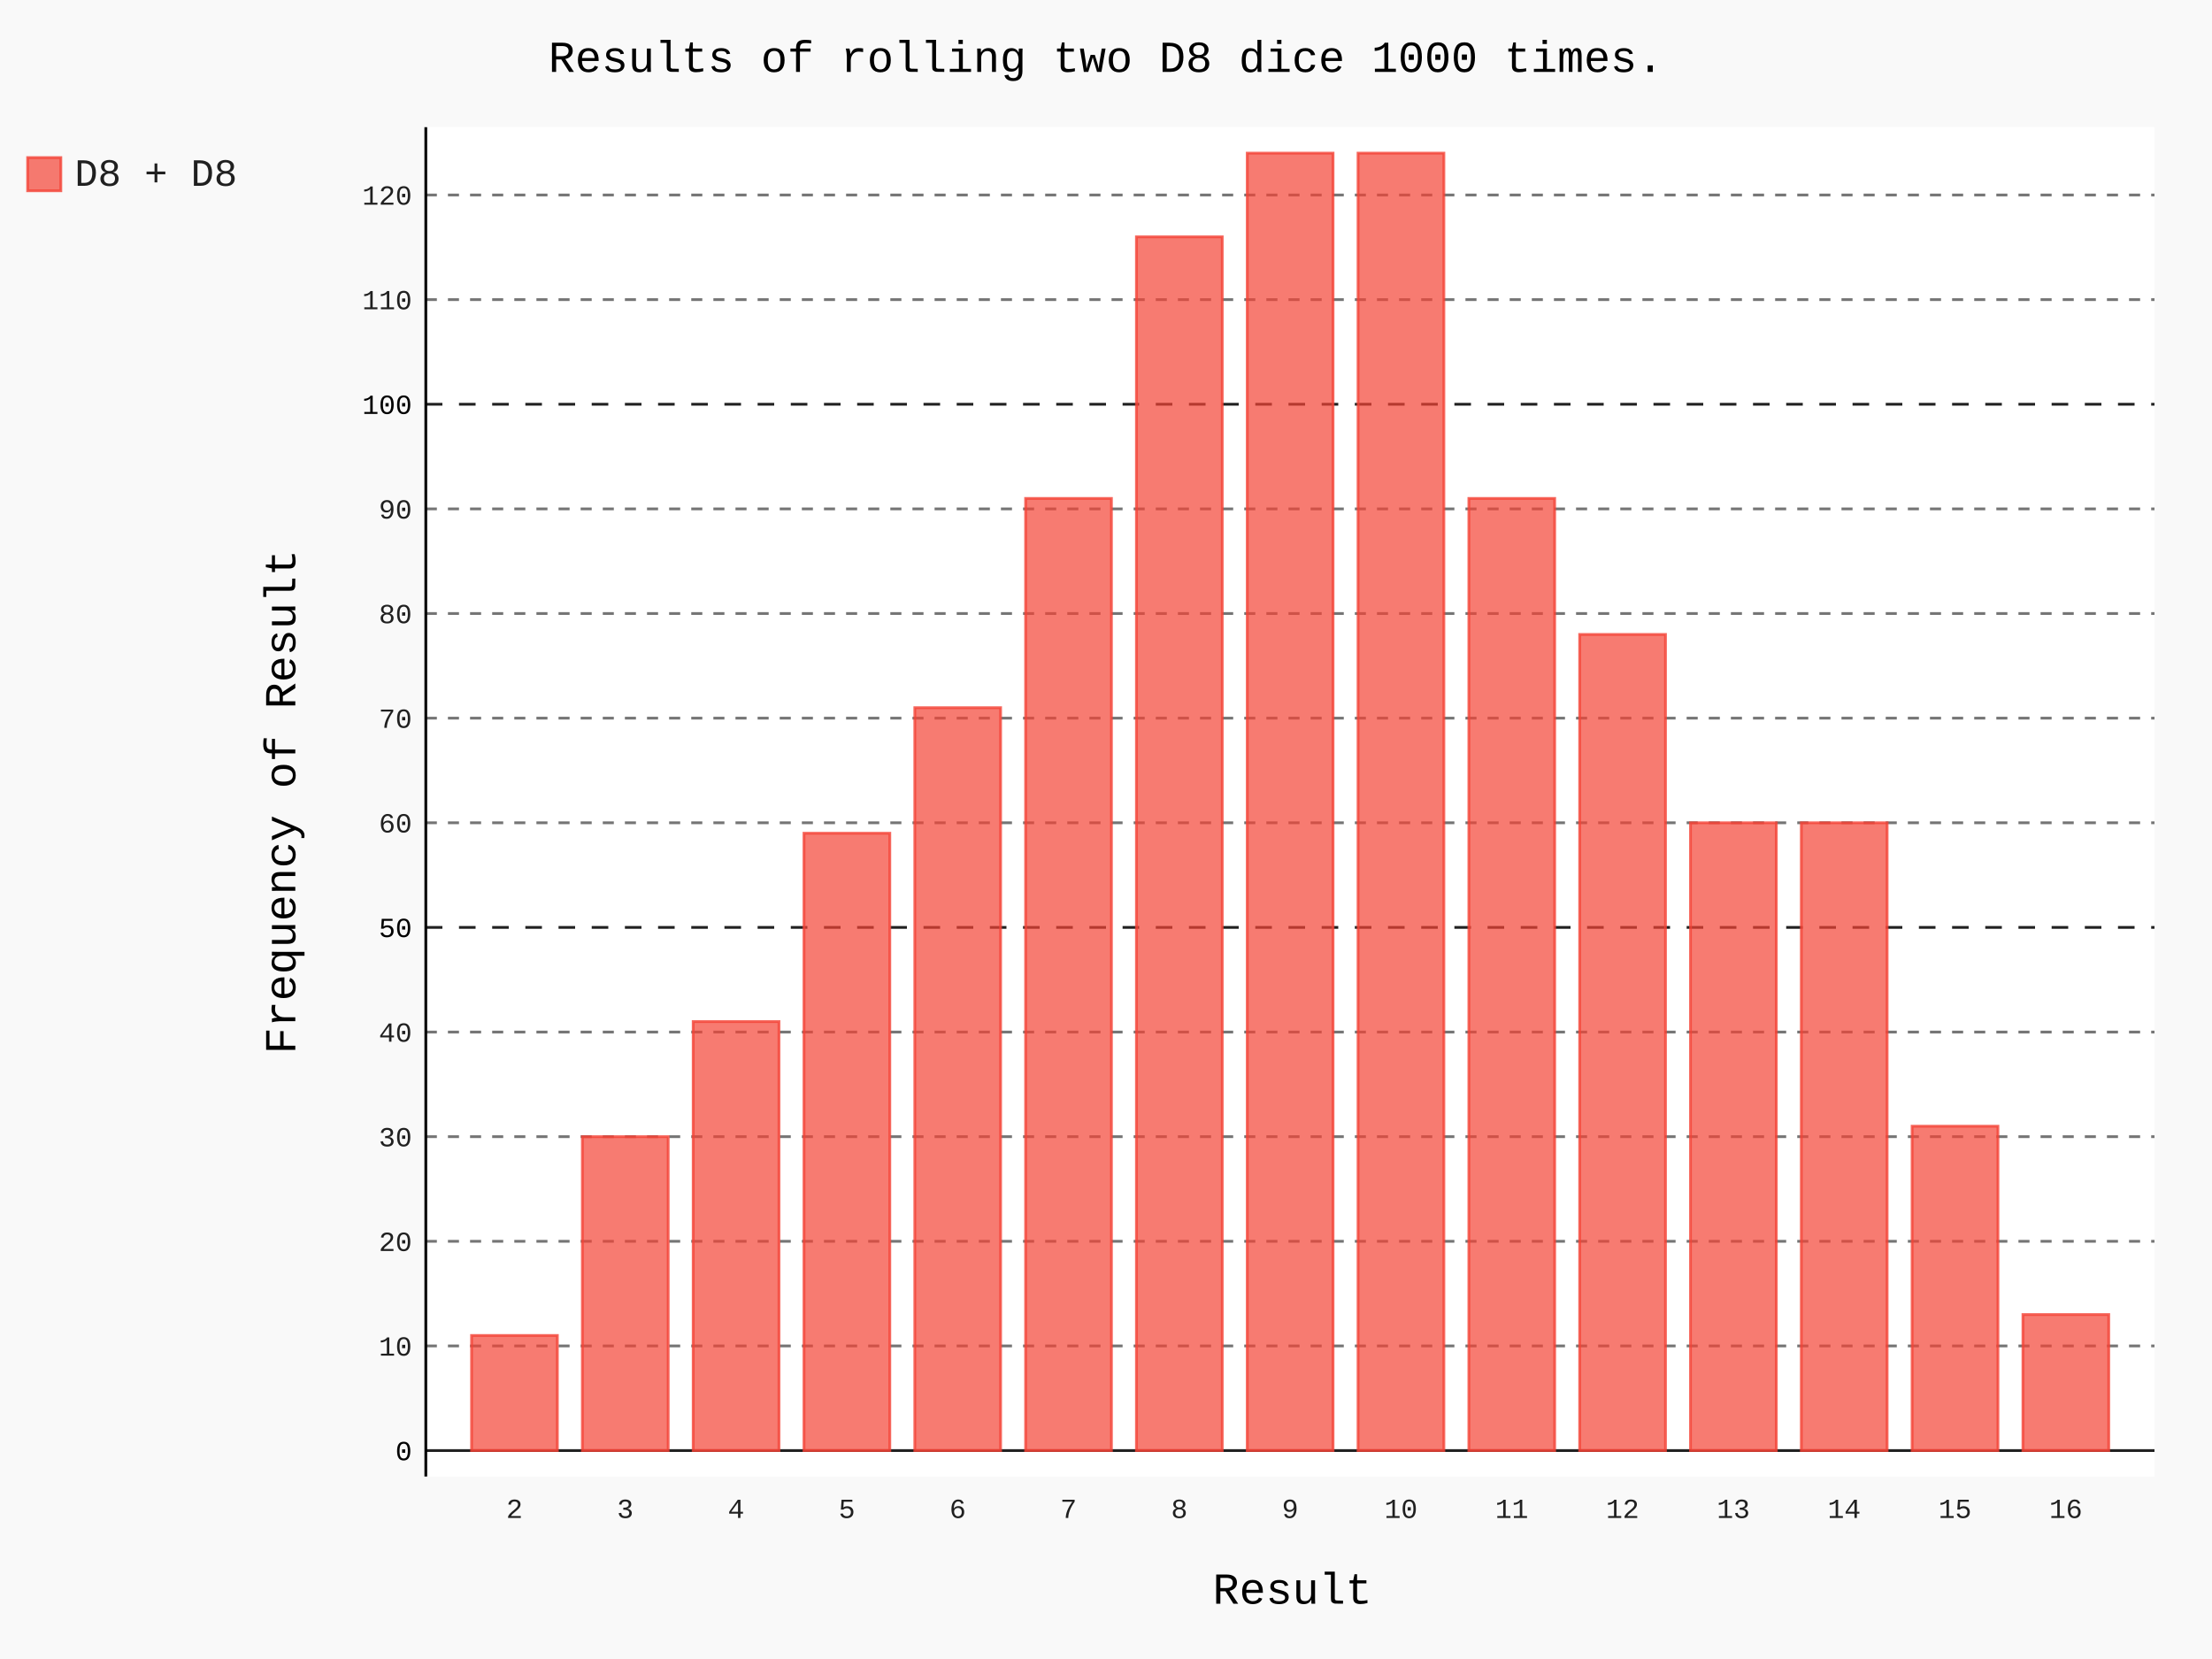
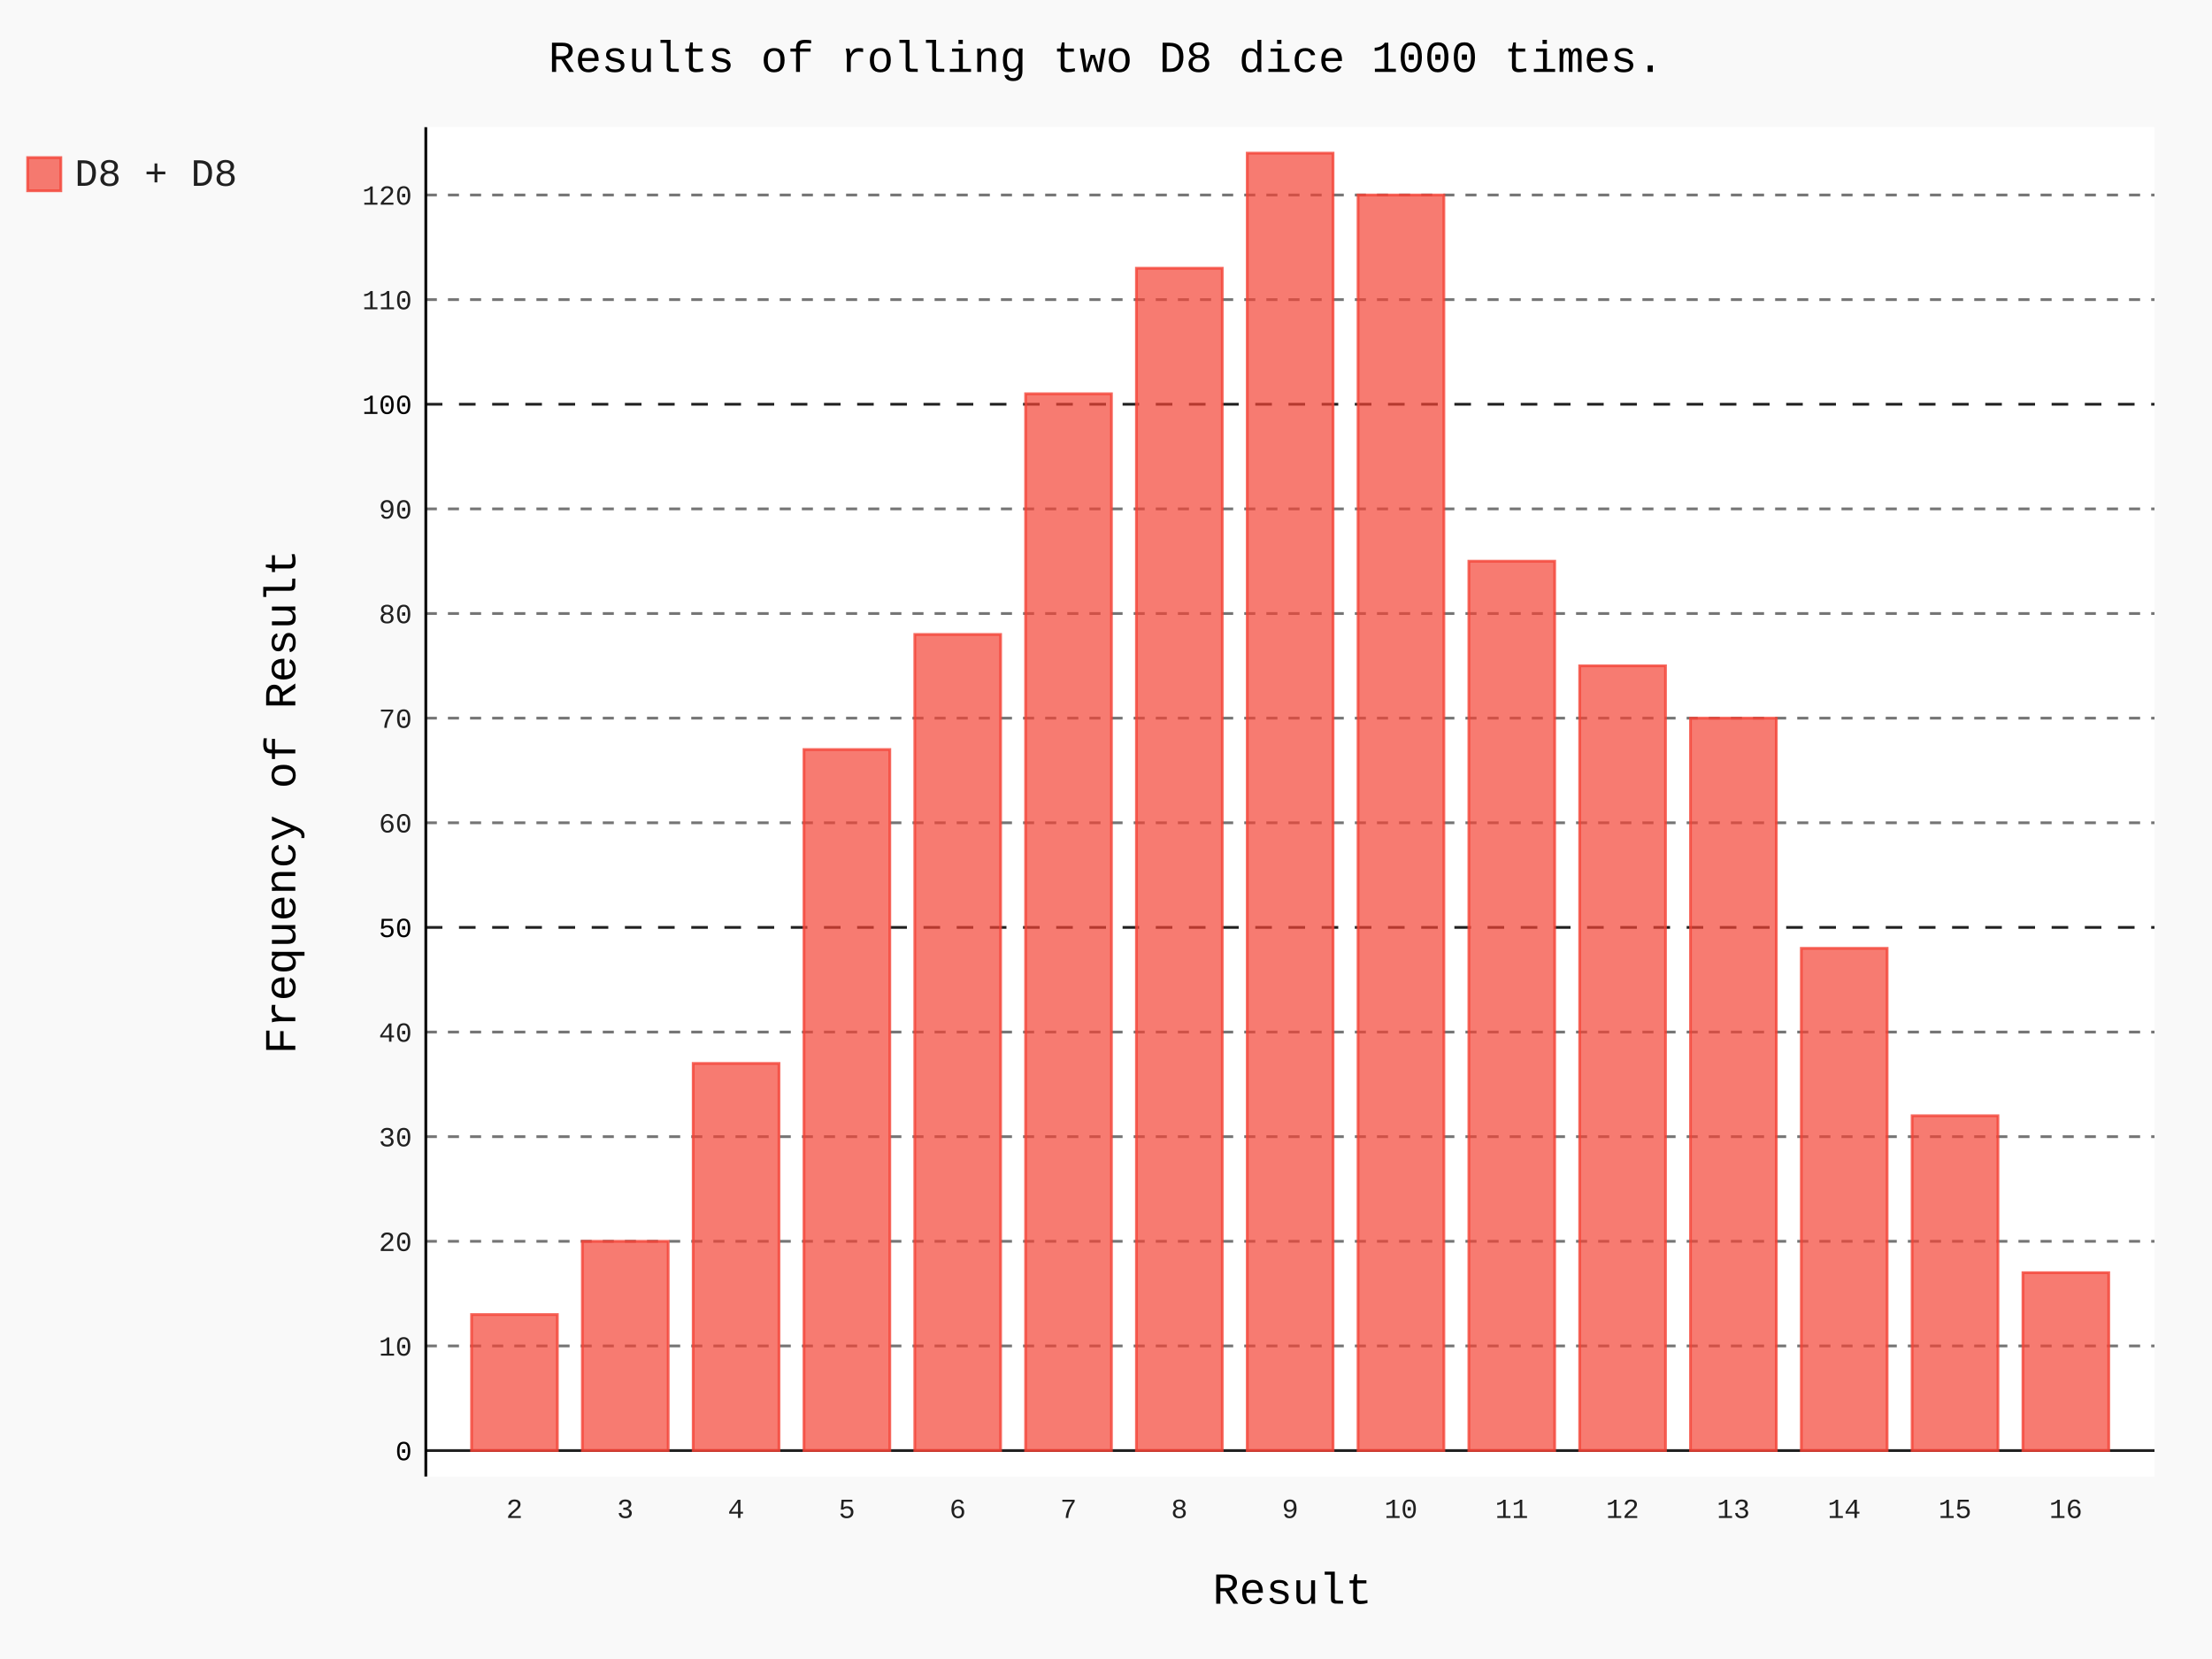
- <svg xmlns="http://www.w3.org/2000/svg" id="chart-2e095905-62a8-4aab-9ea9-b0a74d9a4f07" class="pygal-chart" viewBox="0 0 800 600">
+ <svg xmlns="http://www.w3.org/2000/svg" id="chart-f2f0596d-9207-4bbf-9f22-bf6a563b646f" class="pygal-chart" viewBox="0 0 800 600">
  <defs>
-     <style type="text/css">#chart-2e095905-62a8-4aab-9ea9-b0a74d9a4f07{-webkit-user-select:none;-webkit-font-smoothing:antialiased;font-family:Consolas,"Liberation Mono",Menlo,Courier,monospace}#chart-2e095905-62a8-4aab-9ea9-b0a74d9a4f07 .title{font-family:Consolas,"Liberation Mono",Menlo,Courier,monospace;font-size:16px}#chart-2e095905-62a8-4aab-9ea9-b0a74d9a4f07 .legends .legend text{font-family:Consolas,"Liberation Mono",Menlo,Courier,monospace;font-size:14px}#chart-2e095905-62a8-4aab-9ea9-b0a74d9a4f07 .axis text{font-family:Consolas,"Liberation Mono",Menlo,Courier,monospace;font-size:10px}#chart-2e095905-62a8-4aab-9ea9-b0a74d9a4f07 .axis text.major{font-family:Consolas,"Liberation Mono",Menlo,Courier,monospace;font-size:10px}#chart-2e095905-62a8-4aab-9ea9-b0a74d9a4f07 .text-overlay text.value{font-family:Consolas,"Liberation Mono",Menlo,Courier,monospace;font-size:16px}#chart-2e095905-62a8-4aab-9ea9-b0a74d9a4f07 .text-overlay text.label{font-family:Consolas,"Liberation Mono",Menlo,Courier,monospace;font-size:10px}#chart-2e095905-62a8-4aab-9ea9-b0a74d9a4f07 .tooltip{font-family:Consolas,"Liberation Mono",Menlo,Courier,monospace;font-size:14px}#chart-2e095905-62a8-4aab-9ea9-b0a74d9a4f07 text.no_data{font-family:Consolas,"Liberation Mono",Menlo,Courier,monospace;font-size:64px}
- #chart-2e095905-62a8-4aab-9ea9-b0a74d9a4f07{background-color:rgba(249,249,249,1)}#chart-2e095905-62a8-4aab-9ea9-b0a74d9a4f07 path,#chart-2e095905-62a8-4aab-9ea9-b0a74d9a4f07 line,#chart-2e095905-62a8-4aab-9ea9-b0a74d9a4f07 rect,#chart-2e095905-62a8-4aab-9ea9-b0a74d9a4f07 circle{-webkit-transition:150ms;-moz-transition:150ms;transition:150ms}#chart-2e095905-62a8-4aab-9ea9-b0a74d9a4f07 .graph &gt; .background{fill:rgba(249,249,249,1)}#chart-2e095905-62a8-4aab-9ea9-b0a74d9a4f07 .plot &gt; .background{fill:rgba(255,255,255,1)}#chart-2e095905-62a8-4aab-9ea9-b0a74d9a4f07 .graph{fill:rgba(0,0,0,.87)}#chart-2e095905-62a8-4aab-9ea9-b0a74d9a4f07 text.no_data{fill:rgba(0,0,0,1)}#chart-2e095905-62a8-4aab-9ea9-b0a74d9a4f07 .title{fill:rgba(0,0,0,1)}#chart-2e095905-62a8-4aab-9ea9-b0a74d9a4f07 .legends .legend text{fill:rgba(0,0,0,.87)}#chart-2e095905-62a8-4aab-9ea9-b0a74d9a4f07 .legends .legend:hover text{fill:rgba(0,0,0,1)}#chart-2e095905-62a8-4aab-9ea9-b0a74d9a4f07 .axis .line{stroke:rgba(0,0,0,1)}#chart-2e095905-62a8-4aab-9ea9-b0a74d9a4f07 .axis .guide.line{stroke:rgba(0,0,0,.54)}#chart-2e095905-62a8-4aab-9ea9-b0a74d9a4f07 .axis .major.line{stroke:rgba(0,0,0,.87)}#chart-2e095905-62a8-4aab-9ea9-b0a74d9a4f07 .axis text.major{fill:rgba(0,0,0,1)}#chart-2e095905-62a8-4aab-9ea9-b0a74d9a4f07 .axis.y .guides:hover .guide.line,#chart-2e095905-62a8-4aab-9ea9-b0a74d9a4f07 .line-graph .axis.x .guides:hover .guide.line,#chart-2e095905-62a8-4aab-9ea9-b0a74d9a4f07 .stackedline-graph .axis.x .guides:hover .guide.line,#chart-2e095905-62a8-4aab-9ea9-b0a74d9a4f07 .xy-graph .axis.x .guides:hover .guide.line{stroke:rgba(0,0,0,1)}#chart-2e095905-62a8-4aab-9ea9-b0a74d9a4f07 .axis .guides:hover text{fill:rgba(0,0,0,1)}#chart-2e095905-62a8-4aab-9ea9-b0a74d9a4f07 .reactive{fill-opacity:.7;stroke-opacity:.8}#chart-2e095905-62a8-4aab-9ea9-b0a74d9a4f07 .ci{stroke:rgba(0,0,0,.87)}#chart-2e095905-62a8-4aab-9ea9-b0a74d9a4f07 .reactive.active,#chart-2e095905-62a8-4aab-9ea9-b0a74d9a4f07 .active .reactive{fill-opacity:.8;stroke-opacity:.9;stroke-width:4}#chart-2e095905-62a8-4aab-9ea9-b0a74d9a4f07 .ci .reactive.active{stroke-width:1.5}#chart-2e095905-62a8-4aab-9ea9-b0a74d9a4f07 .series text{fill:rgba(0,0,0,1)}#chart-2e095905-62a8-4aab-9ea9-b0a74d9a4f07 .tooltip rect{fill:rgba(255,255,255,1);stroke:rgba(0,0,0,1);-webkit-transition:opacity 150ms;-moz-transition:opacity 150ms;transition:opacity 150ms}#chart-2e095905-62a8-4aab-9ea9-b0a74d9a4f07 .tooltip .label{fill:rgba(0,0,0,.87)}#chart-2e095905-62a8-4aab-9ea9-b0a74d9a4f07 .tooltip .label{fill:rgba(0,0,0,.87)}#chart-2e095905-62a8-4aab-9ea9-b0a74d9a4f07 .tooltip .legend{font-size:.8em;fill:rgba(0,0,0,.54)}#chart-2e095905-62a8-4aab-9ea9-b0a74d9a4f07 .tooltip .x_label{font-size:.6em;fill:rgba(0,0,0,1)}#chart-2e095905-62a8-4aab-9ea9-b0a74d9a4f07 .tooltip .xlink{font-size:.5em;text-decoration:underline}#chart-2e095905-62a8-4aab-9ea9-b0a74d9a4f07 .tooltip .value{font-size:1.5em}#chart-2e095905-62a8-4aab-9ea9-b0a74d9a4f07 .bound{font-size:.5em}#chart-2e095905-62a8-4aab-9ea9-b0a74d9a4f07 .max-value{font-size:.75em;fill:rgba(0,0,0,.54)}#chart-2e095905-62a8-4aab-9ea9-b0a74d9a4f07 .map-element{fill:rgba(255,255,255,1);stroke:rgba(0,0,0,.54) !important}#chart-2e095905-62a8-4aab-9ea9-b0a74d9a4f07 .map-element .reactive{fill-opacity:inherit;stroke-opacity:inherit}#chart-2e095905-62a8-4aab-9ea9-b0a74d9a4f07 .color-0,#chart-2e095905-62a8-4aab-9ea9-b0a74d9a4f07 .color-0 a:visited{stroke:#F44336;fill:#F44336}#chart-2e095905-62a8-4aab-9ea9-b0a74d9a4f07 .text-overlay .color-0 text{fill:black}
- #chart-2e095905-62a8-4aab-9ea9-b0a74d9a4f07 text.no_data{text-anchor:middle}#chart-2e095905-62a8-4aab-9ea9-b0a74d9a4f07 .guide.line{fill:none}#chart-2e095905-62a8-4aab-9ea9-b0a74d9a4f07 .centered{text-anchor:middle}#chart-2e095905-62a8-4aab-9ea9-b0a74d9a4f07 .title{text-anchor:middle}#chart-2e095905-62a8-4aab-9ea9-b0a74d9a4f07 .legends .legend text{fill-opacity:1}#chart-2e095905-62a8-4aab-9ea9-b0a74d9a4f07 .axis.x text{text-anchor:middle}#chart-2e095905-62a8-4aab-9ea9-b0a74d9a4f07 .axis.x:not(.web) text[transform]{text-anchor:start}#chart-2e095905-62a8-4aab-9ea9-b0a74d9a4f07 .axis.x:not(.web) text[transform].backwards{text-anchor:end}#chart-2e095905-62a8-4aab-9ea9-b0a74d9a4f07 .axis.y text{text-anchor:end}#chart-2e095905-62a8-4aab-9ea9-b0a74d9a4f07 .axis.y text[transform].backwards{text-anchor:start}#chart-2e095905-62a8-4aab-9ea9-b0a74d9a4f07 .axis.y2 text{text-anchor:start}#chart-2e095905-62a8-4aab-9ea9-b0a74d9a4f07 .axis.y2 text[transform].backwards{text-anchor:end}#chart-2e095905-62a8-4aab-9ea9-b0a74d9a4f07 .axis .guide.line{stroke-dasharray:4,4}#chart-2e095905-62a8-4aab-9ea9-b0a74d9a4f07 .axis .major.guide.line{stroke-dasharray:6,6}#chart-2e095905-62a8-4aab-9ea9-b0a74d9a4f07 .horizontal .axis.y .guide.line,#chart-2e095905-62a8-4aab-9ea9-b0a74d9a4f07 .horizontal .axis.y2 .guide.line,#chart-2e095905-62a8-4aab-9ea9-b0a74d9a4f07 .vertical .axis.x .guide.line{opacity:0}#chart-2e095905-62a8-4aab-9ea9-b0a74d9a4f07 .horizontal .axis.always_show .guide.line,#chart-2e095905-62a8-4aab-9ea9-b0a74d9a4f07 .vertical .axis.always_show .guide.line{opacity:1 !important}#chart-2e095905-62a8-4aab-9ea9-b0a74d9a4f07 .axis.y .guides:hover .guide.line,#chart-2e095905-62a8-4aab-9ea9-b0a74d9a4f07 .axis.y2 .guides:hover .guide.line,#chart-2e095905-62a8-4aab-9ea9-b0a74d9a4f07 .axis.x .guides:hover .guide.line{opacity:1}#chart-2e095905-62a8-4aab-9ea9-b0a74d9a4f07 .axis .guides:hover text{opacity:1}#chart-2e095905-62a8-4aab-9ea9-b0a74d9a4f07 .nofill{fill:none}#chart-2e095905-62a8-4aab-9ea9-b0a74d9a4f07 .subtle-fill{fill-opacity:.2}#chart-2e095905-62a8-4aab-9ea9-b0a74d9a4f07 .dot{stroke-width:1px;fill-opacity:1}#chart-2e095905-62a8-4aab-9ea9-b0a74d9a4f07 .dot.active{stroke-width:5px}#chart-2e095905-62a8-4aab-9ea9-b0a74d9a4f07 .dot.negative{fill:transparent}#chart-2e095905-62a8-4aab-9ea9-b0a74d9a4f07 text,#chart-2e095905-62a8-4aab-9ea9-b0a74d9a4f07 tspan{stroke:none !important}#chart-2e095905-62a8-4aab-9ea9-b0a74d9a4f07 .series text.active{opacity:1}#chart-2e095905-62a8-4aab-9ea9-b0a74d9a4f07 .tooltip rect{fill-opacity:.95;stroke-width:.5}#chart-2e095905-62a8-4aab-9ea9-b0a74d9a4f07 .tooltip text{fill-opacity:1}#chart-2e095905-62a8-4aab-9ea9-b0a74d9a4f07 .showable{visibility:hidden}#chart-2e095905-62a8-4aab-9ea9-b0a74d9a4f07 .showable.shown{visibility:visible}#chart-2e095905-62a8-4aab-9ea9-b0a74d9a4f07 .gauge-background{fill:rgba(229,229,229,1);stroke:none}#chart-2e095905-62a8-4aab-9ea9-b0a74d9a4f07 .bg-lines{stroke:rgba(249,249,249,1);stroke-width:2px}</style>
+     <style type="text/css">#chart-f2f0596d-9207-4bbf-9f22-bf6a563b646f{-webkit-user-select:none;-webkit-font-smoothing:antialiased;font-family:Consolas,"Liberation Mono",Menlo,Courier,monospace}#chart-f2f0596d-9207-4bbf-9f22-bf6a563b646f .title{font-family:Consolas,"Liberation Mono",Menlo,Courier,monospace;font-size:16px}#chart-f2f0596d-9207-4bbf-9f22-bf6a563b646f .legends .legend text{font-family:Consolas,"Liberation Mono",Menlo,Courier,monospace;font-size:14px}#chart-f2f0596d-9207-4bbf-9f22-bf6a563b646f .axis text{font-family:Consolas,"Liberation Mono",Menlo,Courier,monospace;font-size:10px}#chart-f2f0596d-9207-4bbf-9f22-bf6a563b646f .axis text.major{font-family:Consolas,"Liberation Mono",Menlo,Courier,monospace;font-size:10px}#chart-f2f0596d-9207-4bbf-9f22-bf6a563b646f .text-overlay text.value{font-family:Consolas,"Liberation Mono",Menlo,Courier,monospace;font-size:16px}#chart-f2f0596d-9207-4bbf-9f22-bf6a563b646f .text-overlay text.label{font-family:Consolas,"Liberation Mono",Menlo,Courier,monospace;font-size:10px}#chart-f2f0596d-9207-4bbf-9f22-bf6a563b646f .tooltip{font-family:Consolas,"Liberation Mono",Menlo,Courier,monospace;font-size:14px}#chart-f2f0596d-9207-4bbf-9f22-bf6a563b646f text.no_data{font-family:Consolas,"Liberation Mono",Menlo,Courier,monospace;font-size:64px}
+ #chart-f2f0596d-9207-4bbf-9f22-bf6a563b646f{background-color:rgba(249,249,249,1)}#chart-f2f0596d-9207-4bbf-9f22-bf6a563b646f path,#chart-f2f0596d-9207-4bbf-9f22-bf6a563b646f line,#chart-f2f0596d-9207-4bbf-9f22-bf6a563b646f rect,#chart-f2f0596d-9207-4bbf-9f22-bf6a563b646f circle{-webkit-transition:150ms;-moz-transition:150ms;transition:150ms}#chart-f2f0596d-9207-4bbf-9f22-bf6a563b646f .graph &gt; .background{fill:rgba(249,249,249,1)}#chart-f2f0596d-9207-4bbf-9f22-bf6a563b646f .plot &gt; .background{fill:rgba(255,255,255,1)}#chart-f2f0596d-9207-4bbf-9f22-bf6a563b646f .graph{fill:rgba(0,0,0,.87)}#chart-f2f0596d-9207-4bbf-9f22-bf6a563b646f text.no_data{fill:rgba(0,0,0,1)}#chart-f2f0596d-9207-4bbf-9f22-bf6a563b646f .title{fill:rgba(0,0,0,1)}#chart-f2f0596d-9207-4bbf-9f22-bf6a563b646f .legends .legend text{fill:rgba(0,0,0,.87)}#chart-f2f0596d-9207-4bbf-9f22-bf6a563b646f .legends .legend:hover text{fill:rgba(0,0,0,1)}#chart-f2f0596d-9207-4bbf-9f22-bf6a563b646f .axis .line{stroke:rgba(0,0,0,1)}#chart-f2f0596d-9207-4bbf-9f22-bf6a563b646f .axis .guide.line{stroke:rgba(0,0,0,.54)}#chart-f2f0596d-9207-4bbf-9f22-bf6a563b646f .axis .major.line{stroke:rgba(0,0,0,.87)}#chart-f2f0596d-9207-4bbf-9f22-bf6a563b646f .axis text.major{fill:rgba(0,0,0,1)}#chart-f2f0596d-9207-4bbf-9f22-bf6a563b646f .axis.y .guides:hover .guide.line,#chart-f2f0596d-9207-4bbf-9f22-bf6a563b646f .line-graph .axis.x .guides:hover .guide.line,#chart-f2f0596d-9207-4bbf-9f22-bf6a563b646f .stackedline-graph .axis.x .guides:hover .guide.line,#chart-f2f0596d-9207-4bbf-9f22-bf6a563b646f .xy-graph .axis.x .guides:hover .guide.line{stroke:rgba(0,0,0,1)}#chart-f2f0596d-9207-4bbf-9f22-bf6a563b646f .axis .guides:hover text{fill:rgba(0,0,0,1)}#chart-f2f0596d-9207-4bbf-9f22-bf6a563b646f .reactive{fill-opacity:.7;stroke-opacity:.8}#chart-f2f0596d-9207-4bbf-9f22-bf6a563b646f .ci{stroke:rgba(0,0,0,.87)}#chart-f2f0596d-9207-4bbf-9f22-bf6a563b646f .reactive.active,#chart-f2f0596d-9207-4bbf-9f22-bf6a563b646f .active .reactive{fill-opacity:.8;stroke-opacity:.9;stroke-width:4}#chart-f2f0596d-9207-4bbf-9f22-bf6a563b646f .ci .reactive.active{stroke-width:1.5}#chart-f2f0596d-9207-4bbf-9f22-bf6a563b646f .series text{fill:rgba(0,0,0,1)}#chart-f2f0596d-9207-4bbf-9f22-bf6a563b646f .tooltip rect{fill:rgba(255,255,255,1);stroke:rgba(0,0,0,1);-webkit-transition:opacity 150ms;-moz-transition:opacity 150ms;transition:opacity 150ms}#chart-f2f0596d-9207-4bbf-9f22-bf6a563b646f .tooltip .label{fill:rgba(0,0,0,.87)}#chart-f2f0596d-9207-4bbf-9f22-bf6a563b646f .tooltip .label{fill:rgba(0,0,0,.87)}#chart-f2f0596d-9207-4bbf-9f22-bf6a563b646f .tooltip .legend{font-size:.8em;fill:rgba(0,0,0,.54)}#chart-f2f0596d-9207-4bbf-9f22-bf6a563b646f .tooltip .x_label{font-size:.6em;fill:rgba(0,0,0,1)}#chart-f2f0596d-9207-4bbf-9f22-bf6a563b646f .tooltip .xlink{font-size:.5em;text-decoration:underline}#chart-f2f0596d-9207-4bbf-9f22-bf6a563b646f .tooltip .value{font-size:1.5em}#chart-f2f0596d-9207-4bbf-9f22-bf6a563b646f .bound{font-size:.5em}#chart-f2f0596d-9207-4bbf-9f22-bf6a563b646f .max-value{font-size:.75em;fill:rgba(0,0,0,.54)}#chart-f2f0596d-9207-4bbf-9f22-bf6a563b646f .map-element{fill:rgba(255,255,255,1);stroke:rgba(0,0,0,.54) !important}#chart-f2f0596d-9207-4bbf-9f22-bf6a563b646f .map-element .reactive{fill-opacity:inherit;stroke-opacity:inherit}#chart-f2f0596d-9207-4bbf-9f22-bf6a563b646f .color-0,#chart-f2f0596d-9207-4bbf-9f22-bf6a563b646f .color-0 a:visited{stroke:#F44336;fill:#F44336}#chart-f2f0596d-9207-4bbf-9f22-bf6a563b646f .text-overlay .color-0 text{fill:black}
+ #chart-f2f0596d-9207-4bbf-9f22-bf6a563b646f text.no_data{text-anchor:middle}#chart-f2f0596d-9207-4bbf-9f22-bf6a563b646f .guide.line{fill:none}#chart-f2f0596d-9207-4bbf-9f22-bf6a563b646f .centered{text-anchor:middle}#chart-f2f0596d-9207-4bbf-9f22-bf6a563b646f .title{text-anchor:middle}#chart-f2f0596d-9207-4bbf-9f22-bf6a563b646f .legends .legend text{fill-opacity:1}#chart-f2f0596d-9207-4bbf-9f22-bf6a563b646f .axis.x text{text-anchor:middle}#chart-f2f0596d-9207-4bbf-9f22-bf6a563b646f .axis.x:not(.web) text[transform]{text-anchor:start}#chart-f2f0596d-9207-4bbf-9f22-bf6a563b646f .axis.x:not(.web) text[transform].backwards{text-anchor:end}#chart-f2f0596d-9207-4bbf-9f22-bf6a563b646f .axis.y text{text-anchor:end}#chart-f2f0596d-9207-4bbf-9f22-bf6a563b646f .axis.y text[transform].backwards{text-anchor:start}#chart-f2f0596d-9207-4bbf-9f22-bf6a563b646f .axis.y2 text{text-anchor:start}#chart-f2f0596d-9207-4bbf-9f22-bf6a563b646f .axis.y2 text[transform].backwards{text-anchor:end}#chart-f2f0596d-9207-4bbf-9f22-bf6a563b646f .axis .guide.line{stroke-dasharray:4,4}#chart-f2f0596d-9207-4bbf-9f22-bf6a563b646f .axis .major.guide.line{stroke-dasharray:6,6}#chart-f2f0596d-9207-4bbf-9f22-bf6a563b646f .horizontal .axis.y .guide.line,#chart-f2f0596d-9207-4bbf-9f22-bf6a563b646f .horizontal .axis.y2 .guide.line,#chart-f2f0596d-9207-4bbf-9f22-bf6a563b646f .vertical .axis.x .guide.line{opacity:0}#chart-f2f0596d-9207-4bbf-9f22-bf6a563b646f .horizontal .axis.always_show .guide.line,#chart-f2f0596d-9207-4bbf-9f22-bf6a563b646f .vertical .axis.always_show .guide.line{opacity:1 !important}#chart-f2f0596d-9207-4bbf-9f22-bf6a563b646f .axis.y .guides:hover .guide.line,#chart-f2f0596d-9207-4bbf-9f22-bf6a563b646f .axis.y2 .guides:hover .guide.line,#chart-f2f0596d-9207-4bbf-9f22-bf6a563b646f .axis.x .guides:hover .guide.line{opacity:1}#chart-f2f0596d-9207-4bbf-9f22-bf6a563b646f .axis .guides:hover text{opacity:1}#chart-f2f0596d-9207-4bbf-9f22-bf6a563b646f .nofill{fill:none}#chart-f2f0596d-9207-4bbf-9f22-bf6a563b646f .subtle-fill{fill-opacity:.2}#chart-f2f0596d-9207-4bbf-9f22-bf6a563b646f .dot{stroke-width:1px;fill-opacity:1}#chart-f2f0596d-9207-4bbf-9f22-bf6a563b646f .dot.active{stroke-width:5px}#chart-f2f0596d-9207-4bbf-9f22-bf6a563b646f .dot.negative{fill:transparent}#chart-f2f0596d-9207-4bbf-9f22-bf6a563b646f text,#chart-f2f0596d-9207-4bbf-9f22-bf6a563b646f tspan{stroke:none !important}#chart-f2f0596d-9207-4bbf-9f22-bf6a563b646f .series text.active{opacity:1}#chart-f2f0596d-9207-4bbf-9f22-bf6a563b646f .tooltip rect{fill-opacity:.95;stroke-width:.5}#chart-f2f0596d-9207-4bbf-9f22-bf6a563b646f .tooltip text{fill-opacity:1}#chart-f2f0596d-9207-4bbf-9f22-bf6a563b646f .showable{visibility:hidden}#chart-f2f0596d-9207-4bbf-9f22-bf6a563b646f .showable.shown{visibility:visible}#chart-f2f0596d-9207-4bbf-9f22-bf6a563b646f .gauge-background{fill:rgba(229,229,229,1);stroke:none}#chart-f2f0596d-9207-4bbf-9f22-bf6a563b646f .bg-lines{stroke:rgba(249,249,249,1);stroke-width:2px}</style>
  </defs>
  <g class="graph bar-graph vertical">
    <rect x="0" y="0" width="800" height="600" class="background" />
    <g transform="translate(154, 46)" class="plot">
      <rect x="0" y="0" width="625.2" height="488" class="background" />
      <g class="axis y always_show">
        <g class="guides">
          <path d="M0 478.615 h625.2" class="axis major line" />
          <text x="-5" y="482.115" class="major">0</text>
        </g>
        <g class="guides">
          <path d="M0 440.774 h625.2" class="guide line" />
          <text x="-5" y="444.274" class="">10</text>
        </g>
        <g class="guides">
          <path d="M0 402.933 h625.2" class="guide line" />
          <text x="-5" y="406.433" class="">20</text>
        </g>
        <g class="guides">
          <path d="M0 365.092 h625.2" class="guide line" />
          <text x="-5" y="368.592" class="">30</text>
        </g>
        <g class="guides">
          <path d="M0 327.251 h625.2" class="guide line" />
          <text x="-5" y="330.751" class="">40</text>
        </g>
        <g class="guides">
          <path d="M0 289.409 h625.2" class="major guide line" />
          <text x="-5" y="292.909" class="major">50</text>
        </g>
        <g class="guides">
          <path d="M0 251.568 h625.2" class="guide line" />
          <text x="-5" y="255.068" class="">60</text>
        </g>
        <g class="guides">
          <path d="M0 213.727 h625.2" class="guide line" />
          <text x="-5" y="217.227" class="">70</text>
        </g>
        <g class="guides">
          <path d="M0 175.886 h625.2" class="guide line" />
          <text x="-5" y="179.386" class="">80</text>
        </g>
        <g class="guides">
          <path d="M0 138.045 h625.2" class="guide line" />
          <text x="-5" y="141.545" class="">90</text>
        </g>
        <g class="guides">
          <path d="M0 100.203 h625.2" class="major guide line" />
          <text x="-5" y="103.703" class="major">100</text>
        </g>
        <g class="guides">
          <path d="M0 62.362 h625.2" class="guide line" />
          <text x="-5" y="65.862" class="">110</text>
        </g>
        <g class="guides">
          <path d="M0 24.521 h625.2" class="guide line" />
          <text x="-5" y="28.021" class="">120</text>
        </g>
      </g>
      <g class="axis x">
        <path d="M0 0 v488" class="line" />
        <g class="guides">
          <path d="M32.062 0 v488" class="guide line" />
          <text x="32.062" y="503.0" class="">2</text>
        </g>
        <g class="guides">
          <path d="M72.138 0 v488" class="guide line" />
          <text x="72.138" y="503.0" class="">3</text>
        </g>
        <g class="guides">
          <path d="M112.215 0 v488" class="guide line" />
          <text x="112.215" y="503.0" class="">4</text>
        </g>
        <g class="guides">
          <path d="M152.292 0 v488" class="guide line" />
          <text x="152.292" y="503.0" class="">5</text>
        </g>
        <g class="guides">
          <path d="M192.369 0 v488" class="guide line" />
          <text x="192.369" y="503.0" class="">6</text>
        </g>
        <g class="guides">
          <path d="M232.446 0 v488" class="guide line" />
          <text x="232.446" y="503.0" class="">7</text>
        </g>
        <g class="guides">
          <path d="M272.523 0 v488" class="guide line" />
          <text x="272.523" y="503.0" class="">8</text>
        </g>
        <g class="guides">
          <path d="M312.6 0 v488" class="guide line" />
          <text x="312.6" y="503.0" class="">9</text>
        </g>
        <g class="guides">
          <path d="M352.677 0 v488" class="guide line" />
          <text x="352.677" y="503.0" class="">10</text>
        </g>
        <g class="guides">
          <path d="M392.754 0 v488" class="guide line" />
          <text x="392.754" y="503.0" class="">11</text>
        </g>
        <g class="guides">
          <path d="M432.831 0 v488" class="guide line" />
          <text x="432.831" y="503.0" class="">12</text>
        </g>
        <g class="guides">
          <path d="M472.908 0 v488" class="guide line" />
          <text x="472.908" y="503.0" class="">13</text>
        </g>
        <g class="guides">
          <path d="M512.985 0 v488" class="guide line" />
          <text x="512.985" y="503.0" class="">14</text>
        </g>
        <g class="guides">
          <path d="M553.062 0 v488" class="guide line" />
          <text x="553.062" y="503.0" class="">15</text>
        </g>
        <g class="guides">
          <path d="M593.138 0 v488" class="guide line" />
          <text x="593.138" y="503.0" class="">16</text>
        </g>
      </g>
      <g class="series serie-0 color-0">
        <g class="bars">
          <g class="bar">
-             <rect x="16.544" y="436.99" rx="0" ry="0" width="31.036" height="41.625" class="rect reactive tooltip-trigger" />
-           </g>
-           <g class="bar">
-             <rect x="56.621" y="365.092" rx="0" ry="0" width="31.036" height="113.524" class="rect reactive tooltip-trigger" />
-           </g>
-           <g class="bar">
-             <rect x="96.698" y="323.467" rx="0" ry="0" width="31.036" height="155.149" class="rect reactive tooltip-trigger" />
-           </g>
-           <g class="bar">
-             <rect x="136.775" y="255.352" rx="0" ry="0" width="31.036" height="223.263" class="rect reactive tooltip-trigger" />
-           </g>
-           <g class="bar">
-             <rect x="176.851" y="209.943" rx="0" ry="0" width="31.036" height="268.672" class="rect reactive tooltip-trigger" />
-           </g>
-           <g class="bar">
-             <rect x="216.928" y="134.261" rx="0" ry="0" width="31.036" height="344.355" class="rect reactive tooltip-trigger" />
-           </g>
-           <g class="bar">
-             <rect x="257.005" y="39.658" rx="0" ry="0" width="31.036" height="438.958" class="rect reactive tooltip-trigger" />
+             <rect x="16.544" y="429.422" rx="0" ry="0" width="31.036" height="49.194" class="rect reactive tooltip-trigger" />
+           </g>
+           <g class="bar">
+             <rect x="56.621" y="402.933" rx="0" ry="0" width="31.036" height="75.682" class="rect reactive tooltip-trigger" />
+           </g>
+           <g class="bar">
+             <rect x="96.698" y="338.603" rx="0" ry="0" width="31.036" height="140.012" class="rect reactive tooltip-trigger" />
+           </g>
+           <g class="bar">
+             <rect x="136.775" y="225.079" rx="0" ry="0" width="31.036" height="253.536" class="rect reactive tooltip-trigger" />
+           </g>
+           <g class="bar">
+             <rect x="176.851" y="183.454" rx="0" ry="0" width="31.036" height="295.161" class="rect reactive tooltip-trigger" />
+           </g>
+           <g class="bar">
+             <rect x="216.928" y="96.419" rx="0" ry="0" width="31.036" height="382.196" class="rect reactive tooltip-trigger" />
+           </g>
+           <g class="bar">
+             <rect x="257.005" y="51.01" rx="0" ry="0" width="31.036" height="427.605" class="rect reactive tooltip-trigger" />
          </g>
          <g class="bar">
            <rect x="297.082" y="9.385" rx="0" ry="0" width="31.036" height="469.231" class="rect reactive tooltip-trigger" />
          </g>
          <g class="bar">
-             <rect x="337.159" y="9.385" rx="0" ry="0" width="31.036" height="469.231" class="rect reactive tooltip-trigger" />
-           </g>
-           <g class="bar">
-             <rect x="377.236" y="134.261" rx="0" ry="0" width="31.036" height="344.355" class="rect reactive tooltip-trigger" />
-           </g>
-           <g class="bar">
-             <rect x="417.313" y="183.454" rx="0" ry="0" width="31.036" height="295.161" class="rect reactive tooltip-trigger" />
-           </g>
-           <g class="bar">
-             <rect x="457.39" y="251.568" rx="0" ry="0" width="31.036" height="227.047" class="rect reactive tooltip-trigger" />
-           </g>
-           <g class="bar">
-             <rect x="497.467" y="251.568" rx="0" ry="0" width="31.036" height="227.047" class="rect reactive tooltip-trigger" />
-           </g>
-           <g class="bar">
-             <rect x="537.544" y="361.308" rx="0" ry="0" width="31.036" height="117.308" class="rect reactive tooltip-trigger" />
-           </g>
-           <g class="bar">
-             <rect x="577.621" y="429.422" rx="0" ry="0" width="31.036" height="49.194" class="rect reactive tooltip-trigger" />
+             <rect x="337.159" y="24.521" rx="0" ry="0" width="31.036" height="454.094" class="rect reactive tooltip-trigger" />
+           </g>
+           <g class="bar">
+             <rect x="377.236" y="156.965" rx="0" ry="0" width="31.036" height="321.65" class="rect reactive tooltip-trigger" />
+           </g>
+           <g class="bar">
+             <rect x="417.313" y="194.806" rx="0" ry="0" width="31.036" height="283.809" class="rect reactive tooltip-trigger" />
+           </g>
+           <g class="bar">
+             <rect x="457.39" y="213.727" rx="0" ry="0" width="31.036" height="264.888" class="rect reactive tooltip-trigger" />
+           </g>
+           <g class="bar">
+             <rect x="497.467" y="296.978" rx="0" ry="0" width="31.036" height="181.638" class="rect reactive tooltip-trigger" />
+           </g>
+           <g class="bar">
+             <rect x="537.544" y="357.524" rx="0" ry="0" width="31.036" height="121.092" class="rect reactive tooltip-trigger" />
+           </g>
+           <g class="bar">
+             <rect x="577.621" y="414.285" rx="0" ry="0" width="31.036" height="64.33" class="rect reactive tooltip-trigger" />
          </g>
        </g>
      </g>
    </g>
    <g class="titles">
      <text x="400.0" y="26" class="title plot_title">Results of rolling two D8 dice 1000 times.</text>
      <text x="467.4" y="580" class="title">Result</text>
      <text x="80.8" y="316.0" class="title" transform="rotate(-90 80.8 290)">Frequency of Result</text>
    </g>
    <g transform="translate(154, 46)" class="plot overlay">
      <g class="series serie-0 color-0" />
    </g>
    <g transform="translate(154, 46)" class="plot text-overlay">
      <g class="series serie-0 color-0" />
    </g>
    <g transform="translate(154, 46)" class="plot tooltip-overlay">
      <g transform="translate(0 0)" style="opacity: 0" class="tooltip">
        <rect rx="0" ry="0" width="0" height="0" class="tooltip-box" />
        <g class="text" />
      </g>
    </g>
    <g transform="translate(10, 56)" class="legends">
      <g id="activate-serie-0" class="legend reactive activate-serie">
        <rect x="0.0" y="1.0" width="12" height="12" class="color-0 reactive" />
        <text x="17.0" y="11.2">D8 + D8</text>
      </g>
    </g>
    <g transform="translate(790, 56)" class="legends" />
  </g>
</svg>
